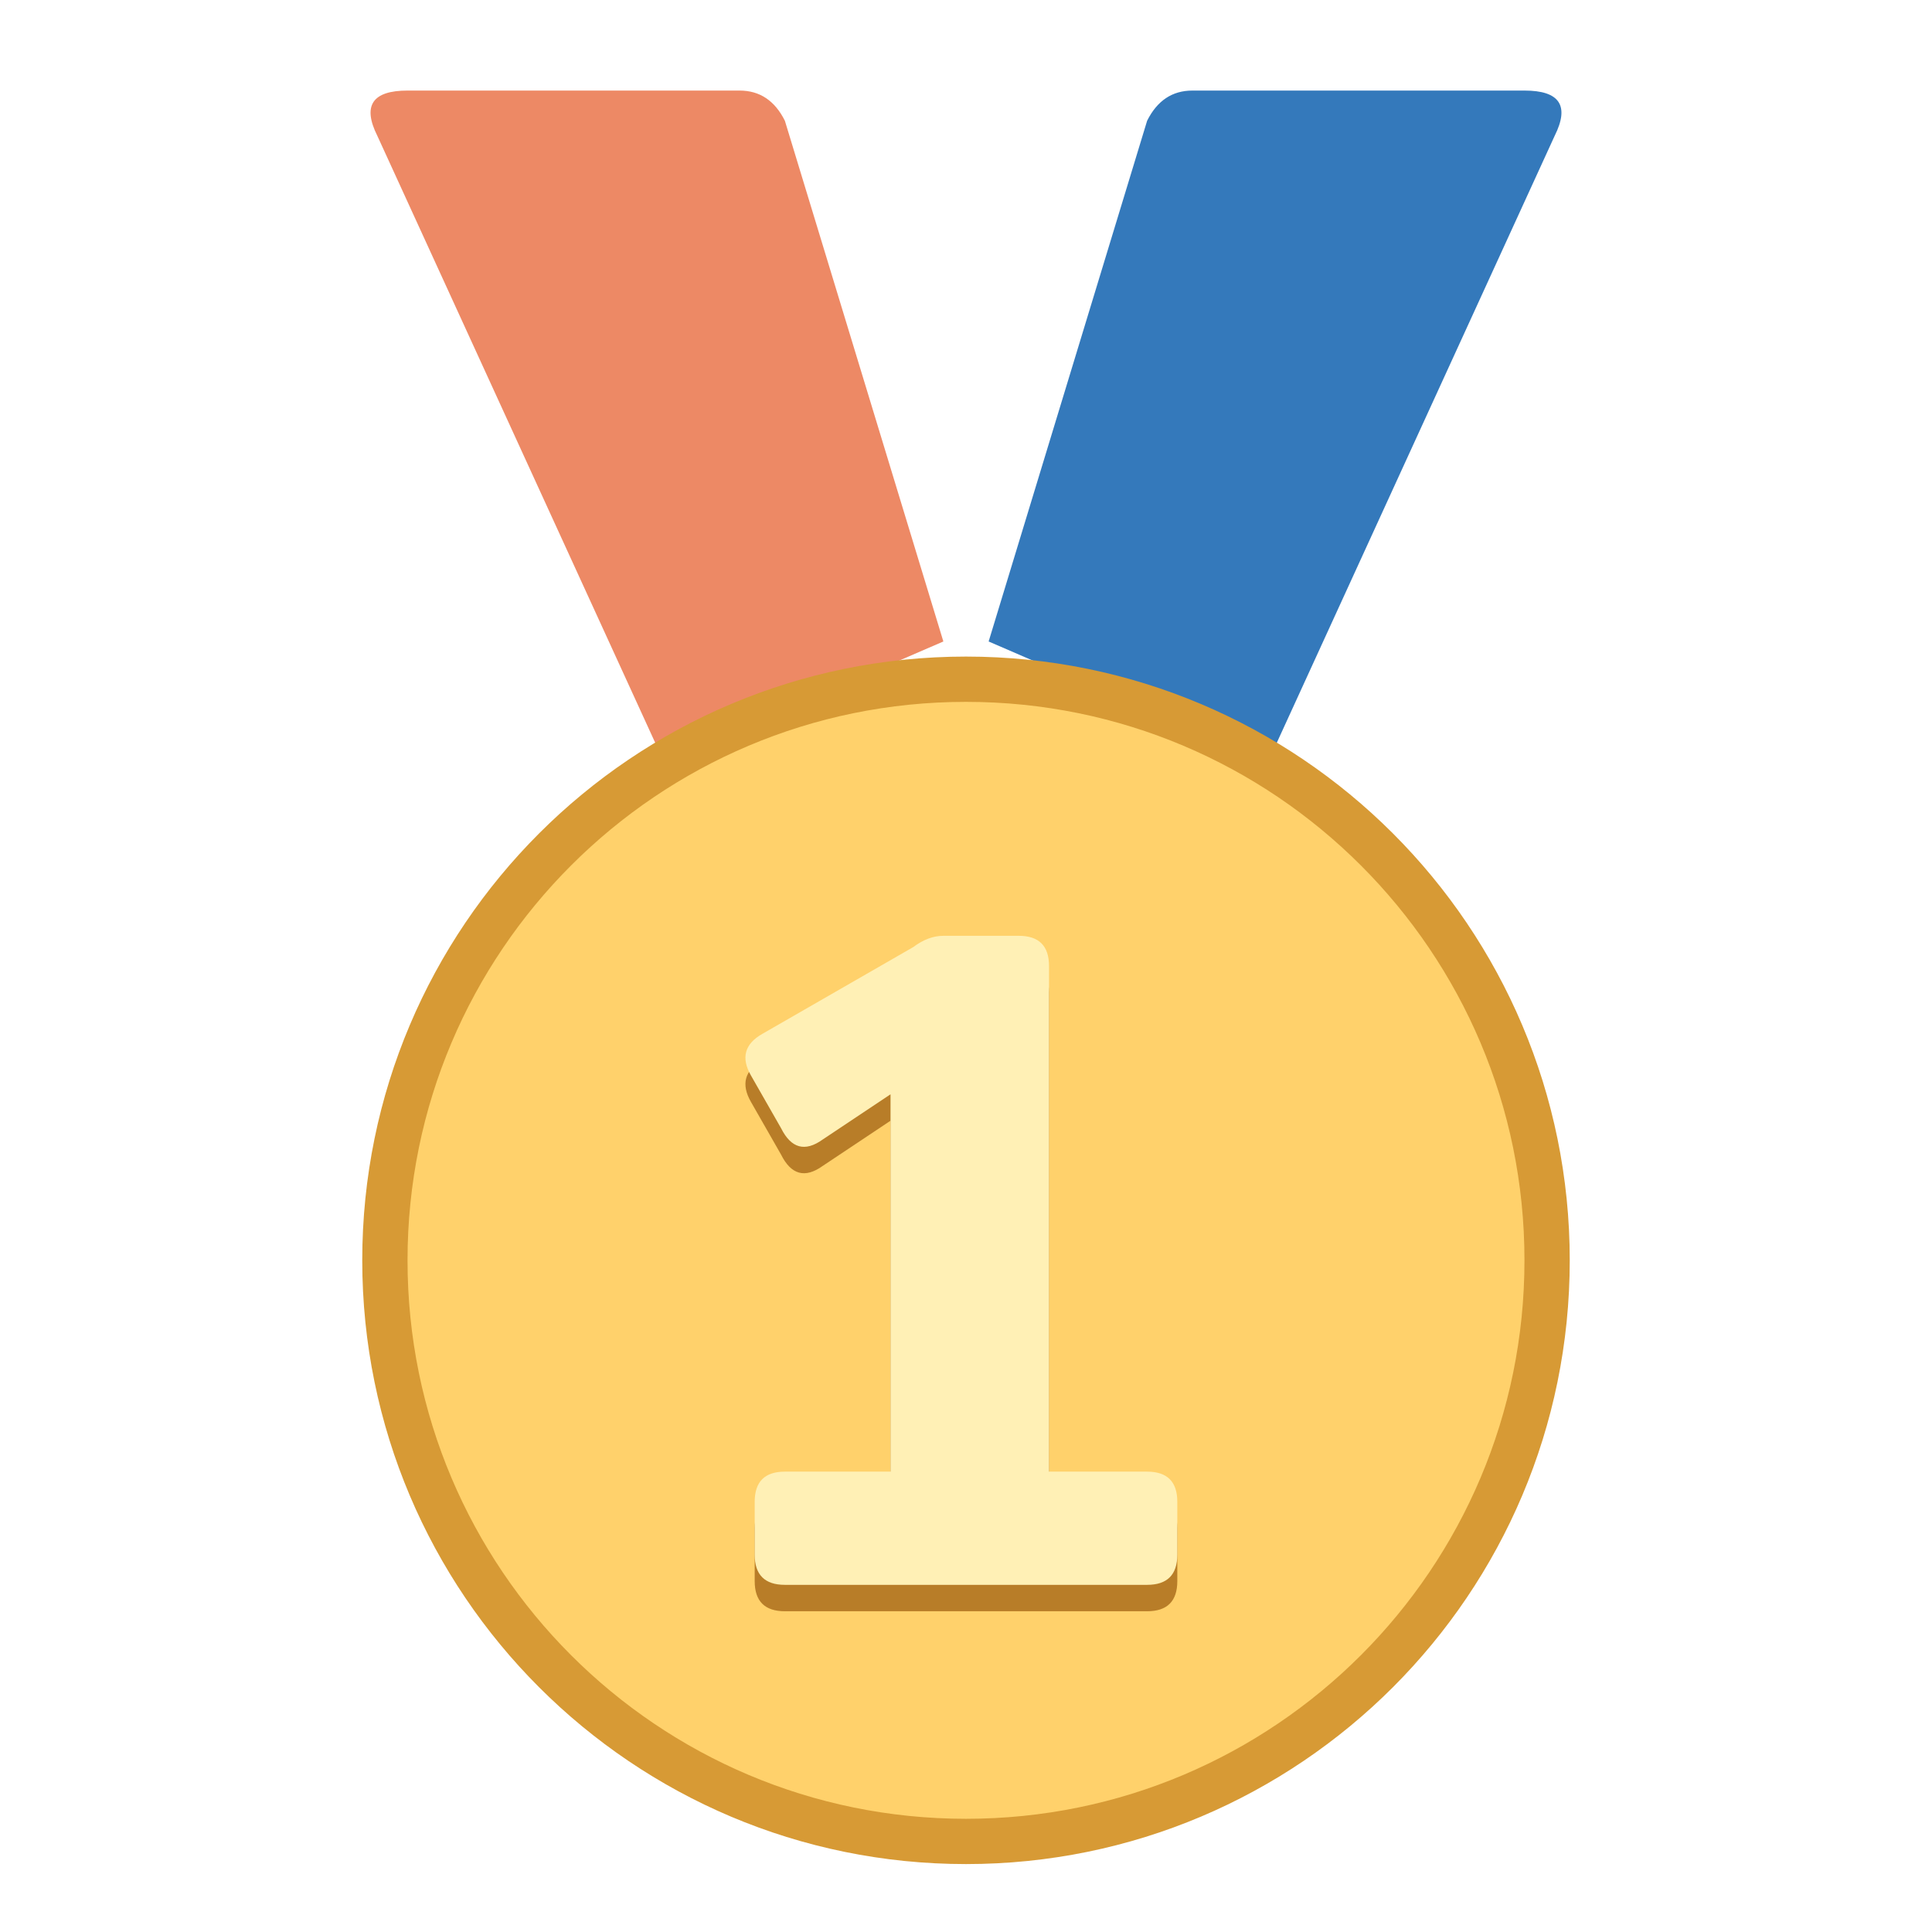
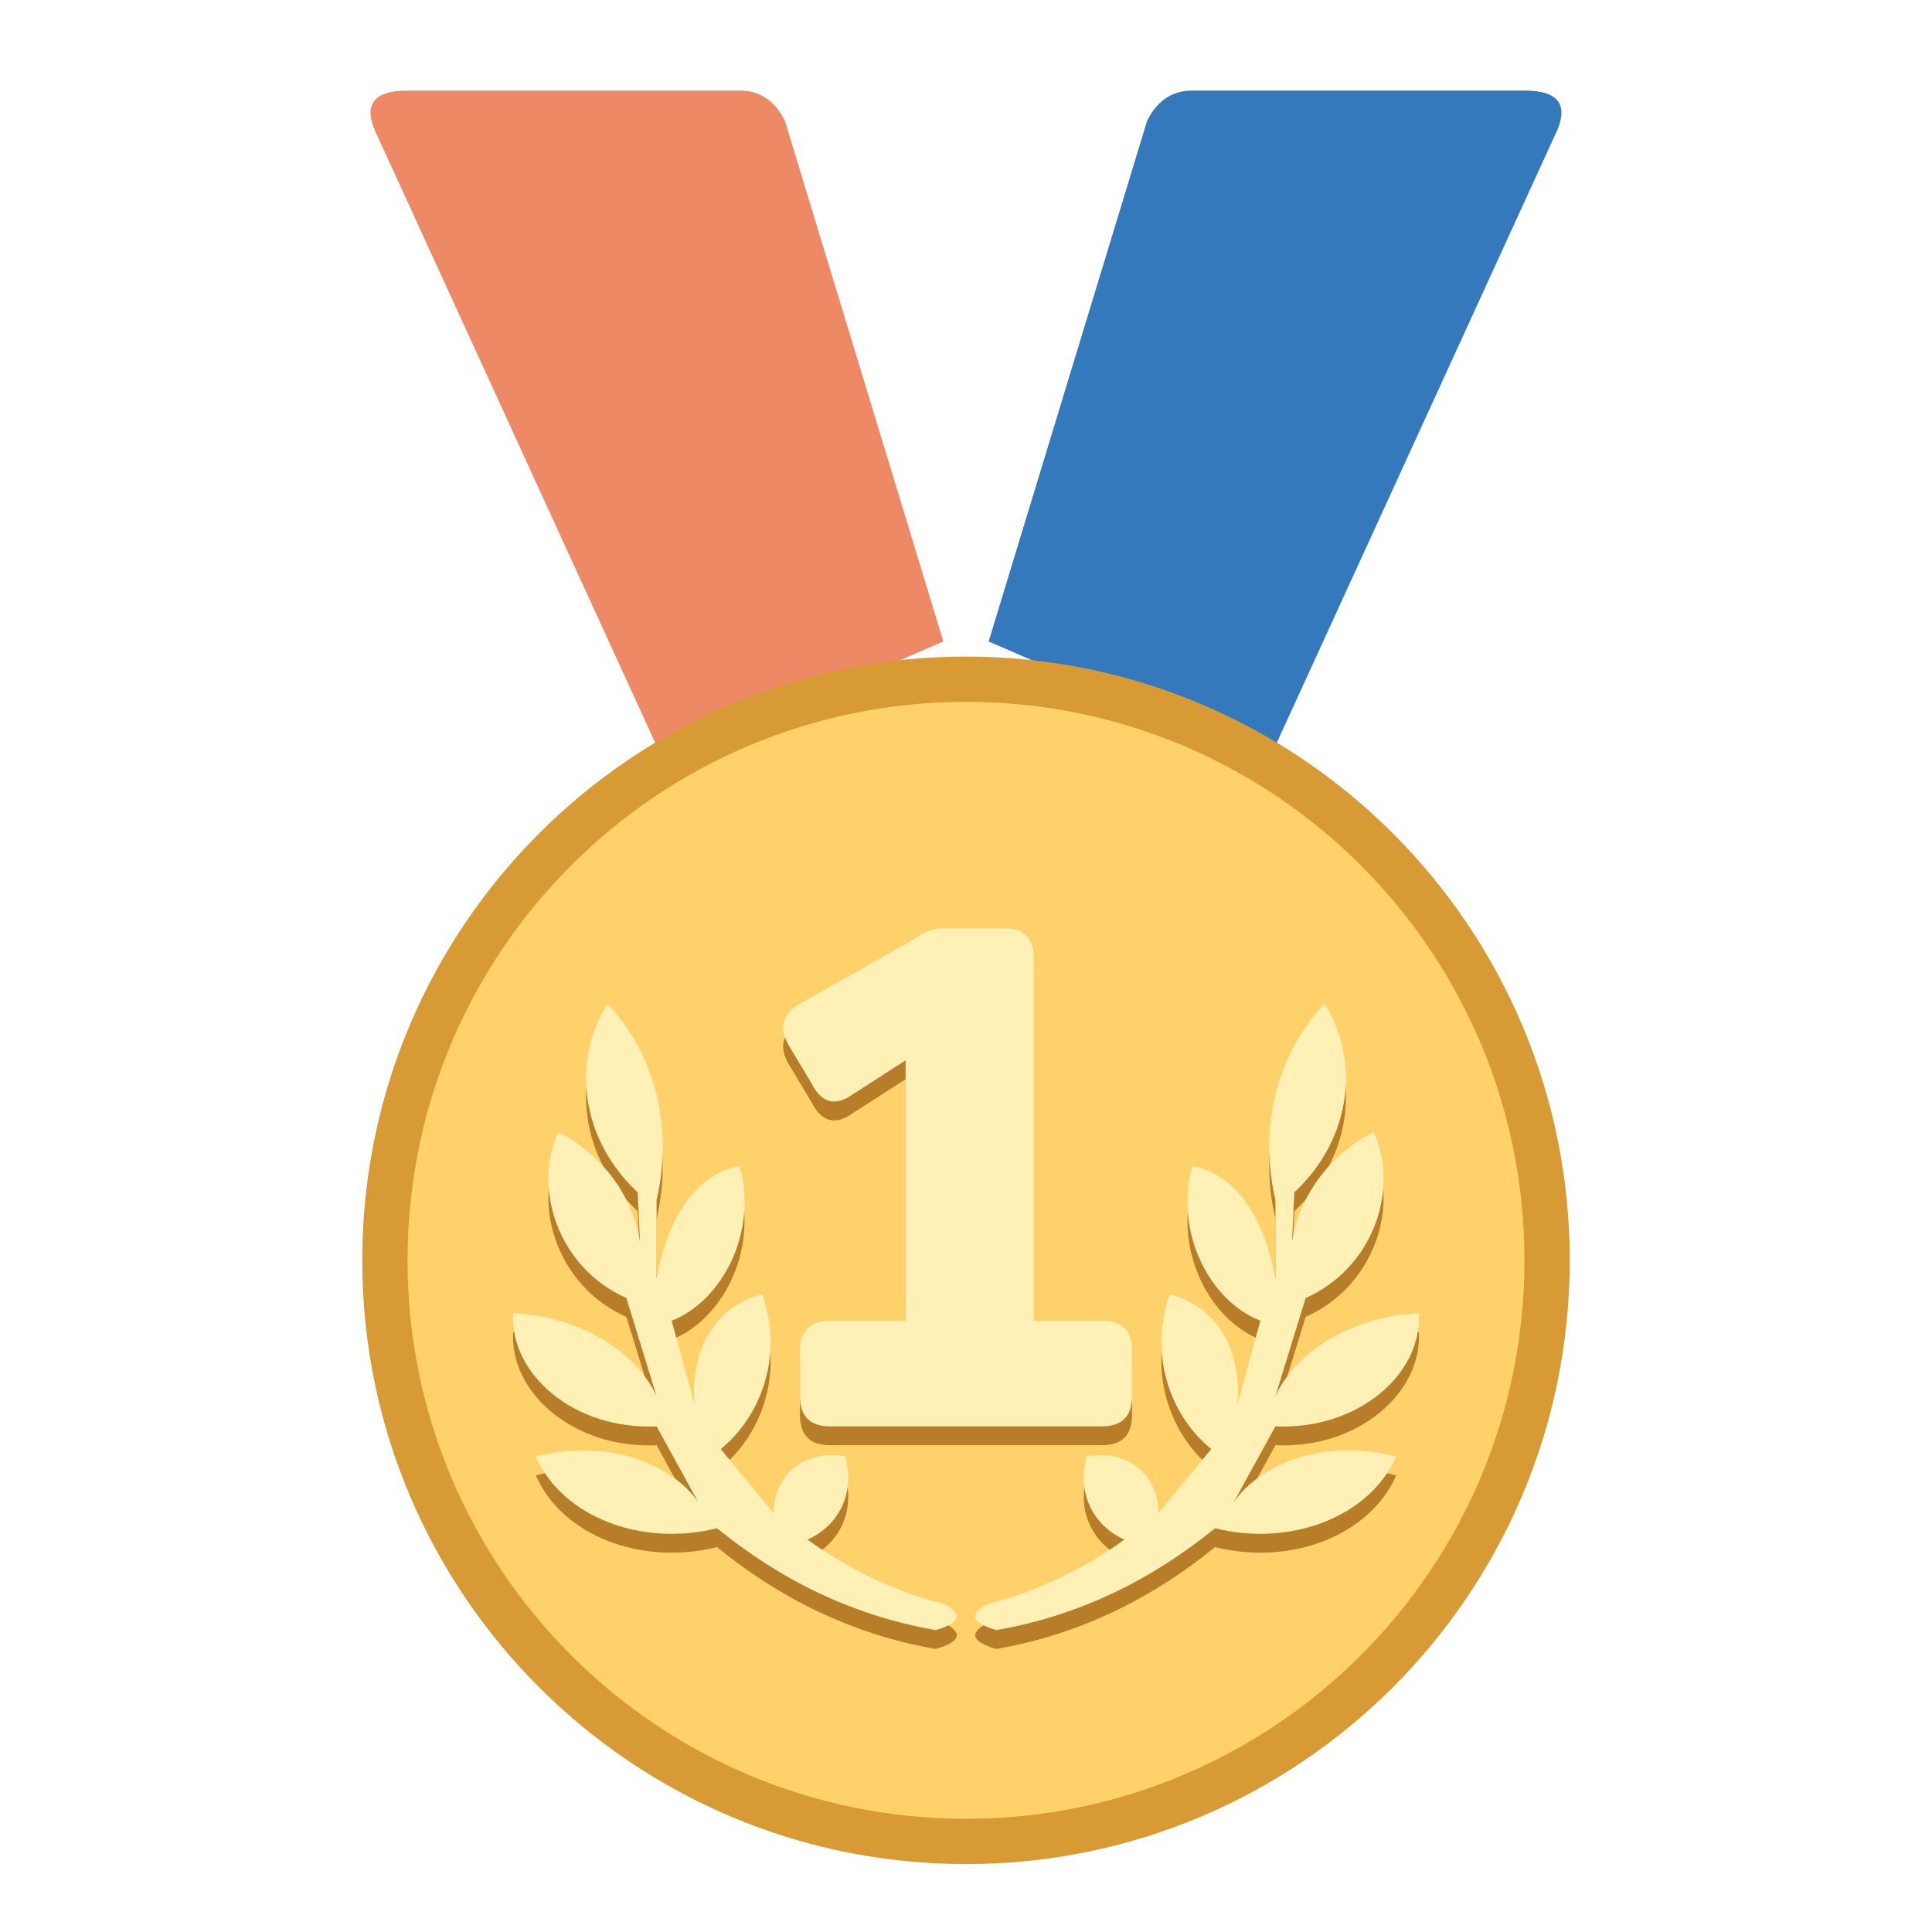
<svg xmlns="http://www.w3.org/2000/svg" width="512" height="512" viewBox="0 0 512 512">
+   <defs>
+     <path id="number" d="M250 246H266Q274 246 274 254V350H292Q300 350 300 358V370Q300 378 292 378H220Q212 378 212 370V358Q212 350 220 350H240V281L226 290Q219 295 215 287L209 277Q205 270 212 266L242 249Q246 246 250 246Z" />
+     <path id="olive" d="M248 432C225 428 206 418 190 405C170 410 149 402 142 386C161 381 178 388 185 398L174 378C152 379 135 364 136 348C155 349 169 359 174 370L166 344C148 336 141 315 148 300C165 309 171 325 170 338L169 316C153 301 152 280 161 266C175 281 178 301 174 318L174 339C177 322 185 311 196 309C201 327 191 345 178 350L184 372C183 357 190 346 202 343C208 360 201 376 191 384L205 401C205 391 213 384 224 386C227 397 221 405 214 408C225 416 238 422 250 425Q258 429 248 432Z" />
+   </defs>
  <path d="M108 24H196Q204 24 208 32L250 170L176 202L100 36Q94 24 108 24Z" fill="#ED8965" />
  <path d="M316 24H404Q418 24 412 36L336 202L262 170L304 32Q308 24 316 24Z" fill="#3479BB" />
  <circle cx="256" cy="334" r="154" fill="#FFD16B" stroke="#D79A35" stroke-width="12" />
-   <g>
-     <path d="M250 248H270Q278 248 278 256V390H304Q312 390 312 398V412Q312 420 304 420H208Q200 420 200 412V398Q200 390 208 390H236V290L218 302Q211 307 207 299L199 285Q195 278 202 274L242 251Q246 248 250 248Z" transform="translate(0 7)" fill="#B87D28" />
-     <path d="M250 248H270Q278 248 278 256V390H304Q312 390 312 398V412Q312 420 304 420H208Q200 420 200 412V398Q200 390 208 390H236V290L218 302Q211 307 207 299L199 285Q195 278 202 274L242 251Q246 248 250 248Z" fill="#FFF0B5" />
+   <g fill="#B87D28" transform="translate(0 5)">
+     <use href="#number" />
+     <use href="#olive" />
+     <use href="#olive" transform="translate(512 0) scale(-1 1)" />
+   </g>
+   <g fill="#FFF0B5">
+     <use href="#number" />
+     <use href="#olive" />
+     <use href="#olive" transform="translate(512 0) scale(-1 1)" />
  </g>
</svg>
